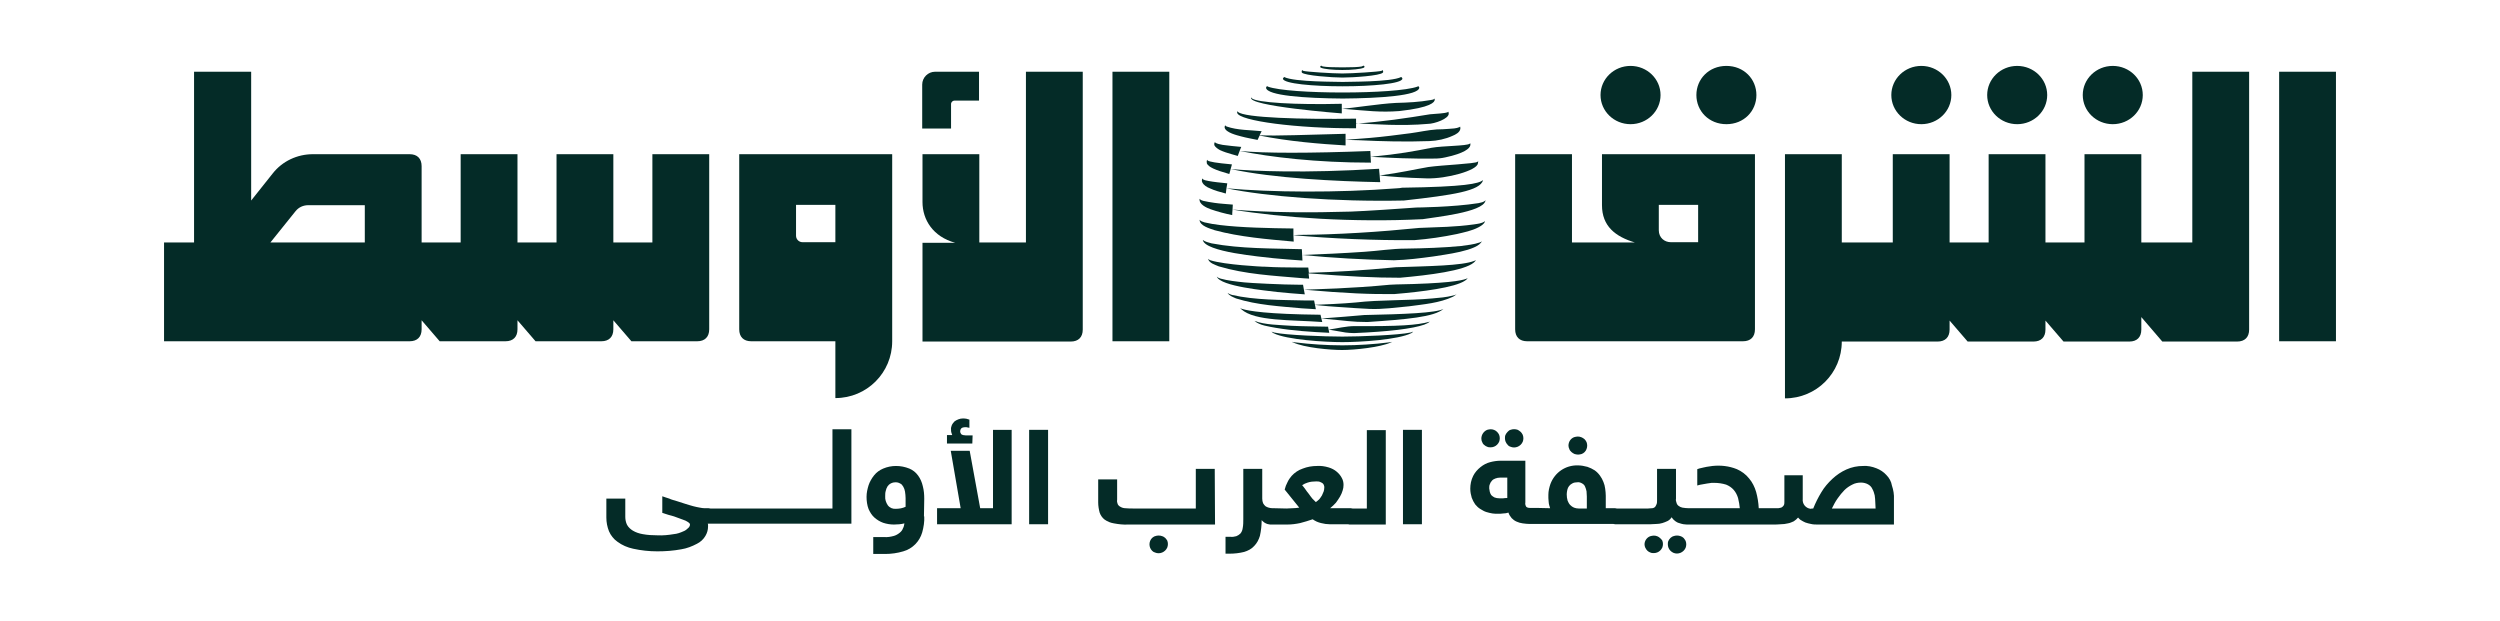
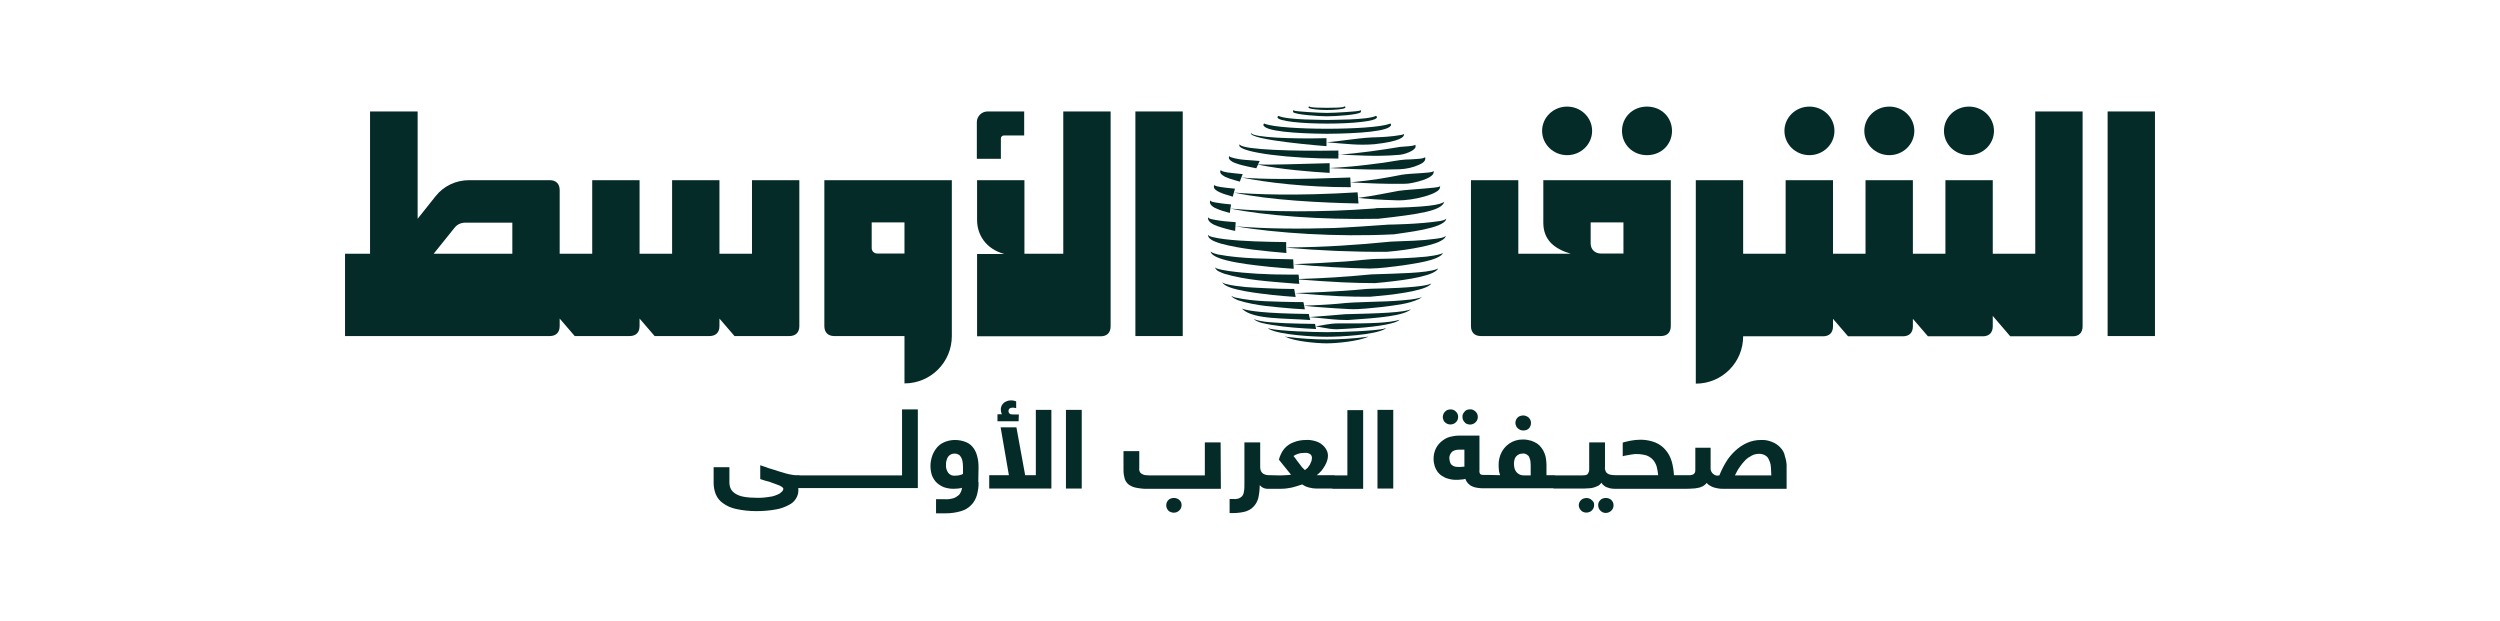
- <svg xmlns="http://www.w3.org/2000/svg" width="762" height="189" viewBox="0 0 762 189" fill="none">
+ <svg xmlns="http://www.w3.org/2000/svg" width="762" height="189" viewBox="-76.2 -18.9 914.4 226.8" fill="none">
  <path d="M369.277 74.175C368.389 73.909 367.323 73.731 366.613 73.109C367.145 76.839 384.552 78.26 388.194 78.704C391.125 78.971 394.144 79.237 396.986 79.415C396.986 79.415 396.897 78.26 396.897 77.727C396.897 77.195 396.808 75.951 396.808 75.951C387.661 75.685 378.247 75.862 369.277 74.175Z" fill="#042B27" />
  <path d="M451.694 73.464C451.516 73.731 451.25 73.82 450.983 73.908C449.207 74.53 447.253 74.708 445.388 74.974C439.882 75.507 434.198 75.685 428.603 75.773C424.251 75.773 420.077 76.484 415.814 76.75C409.42 77.194 403.38 77.461 396.897 77.727C406.222 78.615 415.459 79.148 424.873 79.326C428.869 79.237 432.866 78.704 436.862 78.171C439.971 77.638 450.539 76.484 451.694 73.464Z" fill="#042B27" />
  <path d="M369.01 63.784C371.053 64.495 373.362 65.116 375.583 65.56C375.583 65.56 375.583 64.406 375.671 63.962C375.671 63.429 375.76 62.363 375.76 62.363C373.895 62.185 371.941 62.097 370.165 61.83C369.01 61.653 367.767 61.475 366.701 61.209C366.346 61.12 365.902 60.942 365.636 60.587C365.369 62.274 367.767 63.34 369.01 63.784Z" fill="#042B27" />
  <path d="M433.665 66.803C437.218 66.182 451.96 64.761 452.76 61.208V61.12V61.031C452.316 61.652 451.339 61.741 450.628 61.919C442.724 63.162 431.711 63.251 431.711 63.251C426.738 63.606 416.702 64.317 411.729 64.494C399.65 64.85 387.572 64.85 375.582 63.873C390.68 66.359 412.528 67.869 433.665 66.803Z" fill="#042B27" />
  <path d="M378.336 41.581C379.934 42.025 381.622 42.292 383.309 42.647C383.487 42.203 383.753 41.759 383.931 41.315C392.634 43.091 402.581 43.89 410.13 44.334C410.13 43.801 410.13 43.091 410.13 42.469C410.13 41.936 410.13 41.404 410.13 40.782C398.229 41.048 389.171 41.492 383.931 41.226C384.108 40.871 384.375 40.338 384.552 39.983C381.089 39.627 377.181 39.716 373.895 38.562C373.717 38.473 373.54 38.384 373.451 38.206C373.273 38.384 373.273 38.65 373.273 38.917C373.629 40.427 377.003 41.226 378.336 41.581Z" fill="#042B27" />
  <path d="M435.708 43.002C438.106 42.913 440.592 42.38 442.724 41.404C443.612 41.048 445.033 40.338 445.122 39.183C445.122 39.006 445.122 38.828 445.033 38.562C445.033 38.651 444.944 38.651 444.855 38.739C443.878 39.183 442.724 39.183 441.658 39.272C440.415 39.361 439.171 39.45 437.928 39.45C435.264 39.627 432.599 40.249 429.935 40.604C425.85 41.137 421.764 41.67 417.679 42.025C415.104 42.203 412.617 42.469 410.041 42.558C411.373 42.647 412.706 42.736 414.038 42.736C421.32 43.091 428.514 43.269 435.708 43.002Z" fill="#042B27" />
  <path d="M371.852 45.755C373.007 46.288 374.162 46.643 375.405 46.999C376.027 47.176 376.737 47.354 377.27 47.532C377.448 47.087 377.625 46.555 377.803 46.111C377.98 45.666 378.158 45.134 378.336 44.778C376.471 44.601 374.517 44.423 372.652 44.157C371.852 43.979 370.964 43.89 370.254 43.357C370.076 43.624 370.076 44.068 370.165 44.334C370.52 44.956 371.231 45.4 371.852 45.755Z" fill="#042B27" />
  <path d="M417.679 46.022C399.206 46.732 385.441 46.732 377.892 46.022C387.306 47.887 401.16 49.574 417.857 49.574C417.857 49.663 417.679 46.022 417.679 46.022Z" fill="#042B27" />
  <path d="M374.694 53.038C374.961 52.15 375.227 50.995 375.494 50.107C370.609 49.663 368.744 49.308 368.122 48.953C368.034 48.864 367.945 48.775 367.945 48.686C367.767 49.041 367.767 49.486 367.856 49.841C368.389 50.906 370.254 51.795 374.694 53.038Z" fill="#042B27" />
  <path d="M368.744 57.389C370.254 58.1 371.941 58.544 373.629 58.988C373.717 58.011 373.895 56.857 374.073 55.88C372.208 55.702 369.721 55.436 368.389 55.169C367.767 54.992 366.79 54.992 366.435 54.37C366.346 54.725 366.257 55.169 366.435 55.524C366.879 56.501 367.856 57.034 368.744 57.389Z" fill="#042B27" />
  <path d="M409.242 26.306C418.212 26.306 427.271 25.506 427.448 23.997C427.448 23.819 427.271 23.553 427.093 23.464C424.074 25.062 410.308 24.885 409.242 24.974C408.176 24.885 394.411 25.062 391.391 23.464C391.302 23.641 391.036 23.819 391.036 23.997C391.213 25.506 400.272 26.306 409.242 26.306Z" fill="#042B27" />
  <path d="M409.242 30.036C420.699 29.947 432.333 29.148 432.599 26.75C432.599 26.572 432.422 26.394 432.244 26.217C432.244 26.306 432.155 26.306 432.067 26.394C425.494 28.792 392.901 28.792 386.417 26.394C386.329 26.306 386.24 26.306 386.24 26.217C386.062 26.306 385.973 26.483 385.885 26.75C386.151 29.148 397.785 29.947 409.242 30.036Z" fill="#042B27" />
  <path d="M408.976 34.565C408.976 34.121 408.976 33.499 408.976 33.055C408.976 32.611 408.976 31.989 408.976 31.634C394.943 31.989 382.954 31.279 381.533 29.947C381.444 29.858 381.444 29.769 381.355 29.68C379.934 32.345 408.976 34.565 408.976 34.565Z" fill="#042B27" />
  <path d="M426.471 33.855C436.241 32.789 437.306 31.102 437.306 30.391C437.306 30.213 437.218 30.125 437.218 30.036C437.04 30.391 436.507 30.391 436.152 30.48C432.688 31.102 429.047 31.279 425.495 31.368C420.255 31.634 412.173 32.967 409.064 33.144C416.791 33.766 420.61 34.299 426.471 33.855Z" fill="#042B27" />
  <path d="M413.327 39.094V37.585C418.656 37.851 427.36 38.473 435.175 37.762C437.218 37.762 441.747 36.164 441.569 34.565C441.569 34.387 441.481 34.21 441.481 34.032C441.481 34.121 441.303 34.121 441.214 34.21C440.326 34.565 437.928 34.654 435.885 34.831C428.869 35.986 421.143 37.141 413.327 37.673V36.164C396.72 36.43 379.224 35.897 377.359 34.121C377.27 34.032 377.181 33.943 377.181 33.855C377.092 34.032 377.092 34.21 377.092 34.387C377.625 36.874 395.476 39.183 413.327 39.094Z" fill="#042B27" />
  <path d="M417.768 47.798C424.695 48.153 430.113 48.42 437.129 48.331C438.372 48.331 439.26 48.242 440.504 47.975C446.365 46.732 447.964 45.222 448.141 44.334C448.23 44.068 448.141 43.801 448.141 43.624C448.141 43.713 448.053 43.713 447.964 43.801C447.076 44.512 439.793 44.423 436.33 45.045C430.912 46.111 426.827 46.91 417.768 47.798Z" fill="#042B27" />
  <path d="M420.521 53.482C423.896 53.837 428.248 54.192 434.82 54.37C440.948 54.548 450.184 51.972 450.451 49.841C450.539 49.574 450.539 49.308 450.539 49.041C450.539 49.13 450.45 49.219 450.362 49.308C449.562 49.929 439.793 50.285 435.353 50.906C430.734 51.706 427.182 52.594 420.521 53.482Z" fill="#042B27" />
  <path d="M375.138 51.528C388.283 54.37 407.377 55.258 420.699 55.525C420.699 55.525 420.521 54.104 420.521 53.482C420.432 52.86 420.343 51.439 420.343 51.439C397.519 52.86 382.066 52.15 375.138 51.528Z" fill="#042B27" />
  <path d="M425.85 57.39C407.466 58.811 387.483 58.633 373.806 57.39C385.885 59.876 406.933 61.564 427.892 61.12C442.99 59.432 451.161 58.189 452.049 54.903C450.628 55.969 446.72 56.946 427.36 57.212C426.827 57.301 426.383 57.39 425.85 57.39Z" fill="#042B27" />
  <path d="M431.09 73.198C435.53 72.843 439.793 72.221 444.056 71.333C446.276 70.8 448.585 70.356 450.628 69.29C451.427 68.846 452.227 68.402 452.582 67.603V67.514V67.425V67.337C452.582 67.337 452.582 67.337 452.582 67.425C451.694 68.136 450.273 68.225 449.207 68.402C443.346 69.202 438.905 69.202 432.599 69.468C420.255 70.711 407.821 71.511 395.565 71.6C395.032 71.6 394.588 71.688 394.144 71.688C406.4 72.754 418.922 73.287 431.09 73.198Z" fill="#042B27" />
  <path d="M371.764 68.58C370.254 68.402 368.655 68.136 367.145 67.781C366.613 67.603 365.902 67.425 365.636 66.981C365.636 68.846 368.744 69.645 370.254 70.178C377.803 72.221 386.329 72.932 394.322 73.642C394.322 73.642 394.233 72.31 394.233 71.688C394.233 71.333 394.233 69.645 394.233 69.645C387.128 69.557 378.158 69.379 371.764 68.58Z" fill="#042B27" />
  <path d="M426.738 84.655C435.708 83.855 446.276 82.523 449.207 80.037C449.474 79.77 449.74 79.593 449.829 79.237C449.74 79.326 449.651 79.415 449.385 79.504C445.566 81.013 435.619 81.102 425.406 81.457C415.459 82.434 407.466 82.879 398.94 83.145C398.851 82.523 398.851 81.901 398.762 81.546C397.874 81.546 396.986 81.546 396.098 81.546C390.592 81.457 390.148 81.546 385.352 81.28H384.908C384.908 81.28 373.362 80.747 368.922 79.326C368.655 79.237 368.389 79.06 368.211 78.882C368.566 80.214 370.254 80.658 371.497 81.191C379.579 83.589 388.016 84.033 396.364 84.743C397.075 84.832 397.785 84.832 399.029 84.921C399.029 84.921 398.94 84.211 398.851 83.323C411.64 84.299 418.922 84.655 426.738 84.655Z" fill="#042B27" />
  <path d="M396.009 86.786C391.125 86.786 380.822 86.253 379.313 86.076C376.826 85.809 374.25 85.543 372.03 84.921C371.497 84.743 371.231 84.655 370.876 84.299C371.941 87.319 385.973 88.562 389.348 89.006C392.013 89.273 394.943 89.539 397.697 89.717L397.43 88.296C397.341 87.852 397.164 86.786 397.164 86.786C396.808 86.786 396.364 86.786 396.009 86.786Z" fill="#042B27" />
  <path d="M425.583 86.697C424.962 86.697 424.251 86.786 423.629 86.786C411.729 87.941 401.782 88.118 397.43 88.296C410.574 89.451 418.034 89.717 425.05 89.628C433.488 88.918 443.346 87.674 446.543 85.543C446.898 85.276 447.164 85.099 447.342 84.743C447.253 84.832 447.076 84.921 446.809 85.01C445.388 85.543 440.859 86.431 425.583 86.697Z" fill="#042B27" />
  <path d="M442.902 90.072C440.859 90.605 438.727 90.783 436.596 90.96C428.958 91.671 420.788 91.316 413.15 92.204C409.331 92.559 403.203 92.826 400.627 92.914C400.627 92.914 401.515 93.003 402.226 93.092C404.091 93.269 405.867 93.447 407.555 93.536C410.841 93.802 414.215 93.98 417.413 94.158C421.409 94.335 425.495 93.714 429.491 93.358C434.02 92.737 438.727 92.381 442.902 90.427C443.346 90.161 443.701 89.984 443.967 89.539C443.967 89.539 443.967 89.539 443.878 89.628C443.701 89.895 443.346 89.984 442.902 90.072Z" fill="#042B27" />
  <path d="M397.785 91.582C390.503 91.404 382.51 91.493 375.494 89.894C375.227 89.806 374.961 89.717 374.783 89.628C374.606 89.539 374.25 89.362 374.162 89.273C374.694 90.161 375.76 90.516 376.737 90.96C383.22 93.003 390.059 93.358 396.808 93.98C398.141 94.069 399.739 94.157 401.071 94.246L400.805 92.914C400.805 92.914 400.627 91.937 400.538 91.582C399.562 91.582 398.673 91.582 397.785 91.582Z" fill="#042B27" />
  <path d="M403.736 96.999L402.67 97.088L403.736 97.177C410.041 97.71 411.995 98.154 416.791 98.154C428.603 97.355 437.129 96.644 439.971 94.157C437.573 95.401 428.159 95.756 415.814 96.022C410.663 96.467 408.62 96.644 403.736 96.999Z" fill="#042B27" />
  <path d="M378.602 94.157C378.247 94.069 378.069 93.98 377.892 93.802C377.98 93.891 378.158 94.069 378.336 94.246C382.421 97.976 393.522 97.444 403.025 98.154C403.025 98.154 402.848 97.355 402.759 97.088C402.67 96.733 402.492 95.934 402.492 95.934C386.151 95.756 380.556 94.779 378.602 94.157Z" fill="#042B27" />
  <path d="M412.972 99.397C410.219 99.397 407.555 100.108 404.979 100.463C407.111 100.818 408.532 101.085 410.13 101.351C410.929 101.44 411.818 101.529 412.706 101.529C423.274 101.085 430.557 100.197 434.109 98.953C434.82 98.687 435.353 98.421 435.885 97.976C435.885 97.976 435.797 98.065 435.708 98.065C431.978 99.131 426.294 99.486 412.972 99.397Z" fill="#042B27" />
  <path d="M393.789 99.308C390.059 99.042 385.529 99.042 382.332 97.799C384.02 99.22 386.595 99.486 388.904 99.93C394.144 100.818 399.65 101.174 405.157 101.44C405.157 101.44 405.068 100.996 404.979 100.552C404.89 100.108 404.801 99.753 404.801 99.575C401.249 99.486 397.341 99.486 393.789 99.308Z" fill="#042B27" />
  <path d="M409.153 105.259C404.357 105.259 399.206 104.904 394.943 104.371C394.677 104.371 393.789 104.193 393.789 104.193C393.878 104.282 394.055 104.371 394.144 104.371C397.519 105.969 405.334 106.68 409.064 106.68C412.883 106.68 420.61 105.881 423.985 104.371C424.074 104.282 424.251 104.282 424.34 104.193C424.34 104.193 423.541 104.371 423.185 104.371C419.1 104.904 413.949 105.259 409.153 105.259Z" fill="#042B27" />
  <path d="M409.153 104.282C414.482 104.282 426.205 103.572 430.202 101.529C430.646 101.262 430.734 101.085 430.734 101.085C430.734 101.085 430.29 101.262 429.935 101.351C426.383 102.151 414.304 102.595 409.153 102.595C403.913 102.595 391.835 102.151 388.371 101.351C388.016 101.262 387.572 101.085 387.572 101.085C387.572 101.085 387.661 101.262 388.105 101.529C392.101 103.572 403.913 104.282 409.153 104.282Z" fill="#042B27" />
  <path d="M409.153 23.641C412.262 23.641 420.699 23.108 421.498 22.131C421.764 21.865 421.409 21.332 421.409 21.332C421.409 21.332 421.32 21.51 421.054 21.599C420.343 21.865 412.084 22.398 409.153 22.398C406.134 22.398 397.963 21.865 397.252 21.599C396.986 21.51 396.897 21.332 396.897 21.332C396.897 21.332 396.631 21.776 396.808 22.131C397.608 23.02 406.045 23.641 409.153 23.641Z" fill="#042B27" />
  <path d="M402.581 20.622C403.469 21.066 406.311 21.332 409.153 21.332C411.995 21.332 414.837 21.066 415.725 20.622C415.992 20.444 415.992 20.089 415.548 20C415.548 20 415.548 20.089 415.015 20.266C414.038 20.444 412.173 20.533 409.153 20.533C406.134 20.533 404.269 20.444 403.292 20.266C402.759 20.178 402.759 20 402.759 20C402.315 20.089 402.315 20.533 402.581 20.622Z" fill="#042B27" />
  <path d="M186.947 100.374V97.621L192.453 104.016H212.525C214.834 104.016 216.166 102.683 216.166 100.374V46.999H198.848V73.909H186.947V46.999H169.629V73.909H157.728V46.999H140.41V73.909H128.509V50.64C128.509 48.331 127.177 46.999 124.868 46.999H95.383C90.587 46.999 86.057 49.13 83.127 52.86L76.555 61.12V21.865H59.148V73.909H50V104.016H124.868C127.177 104.016 128.509 102.683 128.509 100.374V97.621L134.016 104.016H154.087C156.396 104.016 157.728 102.683 157.728 100.374V97.621L163.235 104.016H183.306C185.615 104.016 186.947 102.683 186.947 100.374ZM111.191 73.909H82.416L90.054 64.406C91.031 63.162 92.452 62.541 93.962 62.541H111.191V73.909Z" fill="#042B27" />
  <path d="M312.615 73.909H298.494V46.999H281.176V61.564C281.176 66.981 284.373 72.132 291.123 73.997H281.176V104.104H326.381C328.69 104.104 330.022 102.772 330.022 100.463V21.865H312.704V73.909H312.615Z" fill="#042B27" />
  <path d="M356.399 21.865H339.081V104.016H356.399V21.865Z" fill="#042B27" />
  <path d="M228.955 104.016H254.621V121.334C264.213 121.334 271.94 113.607 271.94 104.016V46.999H225.314V100.374C225.314 102.683 226.646 104.016 228.955 104.016ZM242.632 62.452H254.621V73.82H244.586C243.52 73.82 242.632 72.932 242.632 71.866V62.452Z" fill="#042B27" />
  <path d="M289.88 31.723C289.88 31.101 290.412 30.657 290.945 30.657H298.405V21.865H284.995C282.863 21.865 281.087 23.641 281.087 25.773V39.183H289.88V31.723Z" fill="#042B27" />
  <path d="M668.216 73.909H652.674V46.999H635.356V73.909H623.455V46.999H606.137V73.909H594.236V46.999H576.918V73.909H561.376V46.999H544.058V121.423C553.649 121.423 561.376 113.696 561.376 104.104H590.595C592.904 104.104 594.236 102.772 594.236 100.463V97.71L599.742 104.104H619.814C622.123 104.104 623.455 102.772 623.455 100.463V97.71L628.961 104.104H649.033C651.342 104.104 652.674 102.772 652.674 100.463V96.644L659.068 104.104H681.893C684.202 104.104 685.534 102.772 685.534 100.463V21.865H668.216V73.909Z" fill="#042B27" />
  <path d="M712 21.865H694.682V104.016H712V21.865Z" fill="#042B27" />
  <path d="M465.46 104.016H531.269C533.578 104.016 534.91 102.683 534.91 100.374V46.999H488.284V62.541C488.284 68.935 492.369 72.132 498.32 73.909H479.137V46.999H461.818V100.374C461.818 102.683 463.151 104.016 465.46 104.016ZM505.602 62.452H517.592V73.82H509.244C507.379 73.82 505.602 72.487 505.602 70.178V62.452Z" fill="#042B27" />
  <path d="M643.97 37.851C649.023 37.851 653.118 33.875 653.118 28.97C653.118 24.065 649.023 20.089 643.97 20.089C638.918 20.089 634.823 24.065 634.823 28.97C634.823 33.875 638.918 37.851 643.97 37.851Z" fill="#042B27" />
  <path d="M614.84 37.851C619.892 37.851 623.988 33.875 623.988 28.97C623.988 24.065 619.892 20.089 614.84 20.089C609.788 20.089 605.693 24.065 605.693 28.97C605.693 33.875 609.788 37.851 614.84 37.851Z" fill="#042B27" />
  <path d="M585.621 37.851C590.673 37.851 594.769 33.875 594.769 28.97C594.769 24.065 590.673 20.089 585.621 20.089C580.569 20.089 576.474 24.065 576.474 28.97C576.474 33.875 580.569 37.851 585.621 37.851Z" fill="#042B27" />
  <path d="M526.207 37.851C531.535 37.851 535.354 33.855 535.354 28.97C535.354 24.085 531.535 20.089 526.207 20.089C520.878 20.089 517.059 24.085 517.059 28.97C517.059 33.855 520.878 37.851 526.207 37.851Z" fill="#042B27" />
  <path d="M496.988 37.851C502.04 37.851 506.135 33.875 506.135 28.97C506.135 24.065 502.04 20.089 496.988 20.089C491.936 20.089 487.84 24.065 487.84 28.97C487.84 33.875 491.936 37.851 496.988 37.851Z" fill="#042B27" />
  <path d="M253.467 154.993H248.582H242.099H235.616H229.133H222.561H216.521C216.344 154.993 216.166 154.904 215.988 154.904H214.745C214.301 154.904 213.768 154.816 213.324 154.727C212.702 154.638 211.992 154.46 211.281 154.283C210.571 154.105 209.772 153.839 208.884 153.572C207.995 153.306 207.196 153.039 206.397 152.773C205.598 152.507 204.709 152.329 203.999 151.974C203.288 151.707 202.489 151.53 201.867 151.263V156.325C203.2 156.769 204.354 157.125 205.42 157.391C206.397 157.746 207.285 158.102 208.084 158.368C208.706 158.546 209.239 158.812 209.772 159.167C210.127 159.434 210.305 159.611 210.305 159.878C210.305 160.233 210.127 160.588 209.86 160.855C209.416 161.299 208.884 161.743 208.351 161.921C207.374 162.365 206.397 162.72 205.331 162.809C203.733 163.075 202.045 163.253 200.358 163.164C198.848 163.164 197.338 163.075 195.917 162.809C194.851 162.631 193.786 162.276 192.898 161.743C192.187 161.299 191.565 160.766 191.121 159.967C190.766 159.256 190.588 158.368 190.588 157.569V151.974H184.816V157.746C184.816 159.167 185.082 160.588 185.615 161.921C186.148 163.164 187.036 164.318 188.191 165.118C189.612 166.183 191.299 166.894 192.986 167.249C195.384 167.782 197.871 168.049 200.358 168.049C202.844 168.049 205.242 167.871 207.64 167.427C209.328 167.16 210.926 166.539 212.436 165.739C213.502 165.207 214.39 164.407 215.012 163.342C215.544 162.453 215.811 161.476 215.811 160.5C215.811 160.322 215.811 160.233 215.811 160.055C215.811 159.878 215.811 159.789 215.722 159.611H215.9C215.988 159.611 216.166 159.611 216.255 159.611H222.649H222.738H229.133H229.221H235.616H235.705H242.099H242.188H248.493C248.582 159.611 248.671 159.611 248.76 159.611H259.506V130.837H253.733V154.993H253.467Z" fill="#042B27" />
  <path d="M281.709 152.063C281.709 150.73 281.62 149.487 281.265 148.155C280.998 147 280.554 145.935 279.844 144.958C279.133 143.981 278.245 143.27 277.18 142.826C275.847 142.293 274.515 142.027 273.094 142.027C271.762 142.027 270.43 142.293 269.186 142.826C268.121 143.27 267.144 143.981 266.433 144.869C265.723 145.757 265.101 146.823 264.746 147.888C264.391 149.043 264.124 150.197 264.124 151.441C264.124 152.684 264.302 154.016 264.746 155.171C265.19 156.148 265.723 157.036 266.522 157.746C267.321 158.457 268.21 158.99 269.186 159.345C270.252 159.7 271.407 159.878 272.473 159.878C273.538 159.878 274.693 159.789 275.67 159.523C275.581 160.056 275.492 160.588 275.226 161.032C275.048 161.565 274.693 162.009 274.249 162.365C273.716 162.809 273.094 163.164 272.473 163.342C271.496 163.608 270.519 163.786 269.453 163.697H266.167V168.848H269.808C271.673 168.848 273.538 168.581 275.314 168.049C278.156 167.249 280.288 165.029 281.087 162.276C281.531 160.677 281.798 158.99 281.709 157.391H281.62L281.709 152.063ZM276.025 154.46C275.137 154.905 274.071 155.082 273.094 155.082C272.117 155.171 271.229 154.816 270.607 154.016C270.075 153.217 269.719 152.24 269.808 151.263C269.808 150.73 269.808 150.109 269.986 149.576C270.075 149.132 270.252 148.688 270.519 148.244C271.052 147.444 271.94 147 272.917 147C273.449 147 273.893 147.089 274.338 147.356C274.782 147.533 275.048 147.888 275.314 148.332C275.581 148.777 275.759 149.309 275.847 149.842C275.936 150.464 276.025 151.174 276.025 151.796V154.46Z" fill="#042B27" />
  <path d="M302.668 154.905H298.761L295.563 137.409H289.791L292.81 154.905H285.617V159.789H308.352V131.014H302.668V154.905Z" fill="#042B27" />
  <path d="M288.547 135.188H296.363L296.452 132.702H294.32C293.876 132.702 293.343 132.613 292.988 132.346C292.544 131.813 292.544 131.103 292.988 130.57C293.343 130.304 293.698 130.215 294.054 130.215C294.231 130.215 294.409 130.215 294.587 130.215C294.853 130.304 295.119 130.304 295.475 130.392V127.906C295.208 127.817 294.853 127.728 294.587 127.639C294.231 127.551 293.787 127.551 293.432 127.551C292.988 127.551 292.544 127.639 292.1 127.817C291.656 127.995 291.301 128.172 290.945 128.439C290.59 128.794 290.324 129.149 290.146 129.504C289.968 129.948 289.791 130.481 289.88 131.014C289.88 131.281 289.88 131.547 289.968 131.813C290.057 132.08 290.146 132.346 290.235 132.613H288.636V135.188H288.547Z" fill="#042B27" />
  <path d="M319.454 131.014H313.681V159.789H319.454V131.014Z" fill="#042B27" />
  <path d="M355.156 163.963C354.889 163.697 354.534 163.519 354.268 163.43C353.557 163.164 352.758 163.164 352.047 163.43C351.692 163.519 351.426 163.786 351.159 163.963C350.627 164.496 350.36 165.207 350.36 165.917C350.36 166.628 350.627 167.338 351.159 167.871C351.426 168.137 351.692 168.315 352.047 168.404C353.468 169.025 355.156 168.315 355.778 166.894C356.044 166.183 356.044 165.473 355.778 164.762C355.6 164.496 355.422 164.23 355.156 163.963Z" fill="#042B27" />
  <path d="M364.481 142.915V154.993H345.475C344.676 154.993 343.788 154.993 342.989 154.904C342.456 154.904 341.923 154.727 341.479 154.46C341.124 154.283 340.857 154.016 340.68 153.661C340.502 153.217 340.413 152.773 340.502 152.329V146.112H334.729V153.128C334.729 154.194 334.907 155.26 335.173 156.237C335.44 157.036 335.973 157.835 336.683 158.368C337.571 158.99 338.459 159.345 339.525 159.523C340.946 159.789 342.456 159.967 343.877 159.878H370.343L370.254 142.915H364.481Z" fill="#042B27" />
  <path d="M416.613 154.993H412.262C412.084 154.993 411.906 154.904 411.729 154.904H405.423C406.045 154.372 406.666 153.839 407.199 153.217C407.643 152.595 408.087 151.974 408.443 151.352C408.798 150.73 409.064 150.109 409.242 149.487C409.42 148.954 409.508 148.421 409.508 147.8C409.508 147 409.331 146.29 408.976 145.668C408.62 144.958 408.087 144.336 407.466 143.803C406.755 143.181 405.867 142.737 404.979 142.471C403.825 142.116 402.581 141.938 401.427 142.027C399.917 142.027 398.407 142.293 397.075 142.826C395.743 143.27 394.588 144.069 393.7 145.046C393.522 145.313 393.256 145.579 393.078 145.846C392.812 146.201 392.634 146.556 392.457 146.911C392.279 147.267 392.101 147.711 391.924 148.066C391.835 148.421 391.657 148.865 391.569 149.221L396.009 154.727C395.387 154.816 394.677 154.904 394.055 154.904C393.345 154.904 392.723 154.993 392.101 154.993L388.371 154.904C388.194 154.904 388.105 154.904 387.927 154.904H387.838C387.394 154.904 387.039 154.816 386.684 154.727C386.329 154.638 385.973 154.46 385.707 154.283C385.441 154.016 385.174 153.75 384.996 153.395C384.819 152.951 384.73 152.507 384.73 151.974V142.915H378.957V158.19C378.957 159.079 378.957 160.056 378.78 160.944C378.691 161.565 378.513 162.098 378.069 162.631C377.714 162.986 377.27 163.253 376.826 163.43C376.204 163.608 375.582 163.697 374.961 163.608H373.54V168.759H374.872C376.293 168.759 377.803 168.581 379.224 168.226C380.378 167.871 381.444 167.338 382.243 166.45C383.131 165.562 383.664 164.496 384.02 163.342C384.375 161.743 384.552 160.144 384.552 158.546C384.819 158.812 385.085 159.079 385.352 159.256C385.618 159.434 385.973 159.611 386.24 159.7C386.506 159.789 386.773 159.789 387.128 159.878C387.306 159.878 387.572 159.878 387.838 159.878H388.194C388.283 159.878 388.46 159.878 388.549 159.878H392.368C393.7 159.878 395.032 159.7 396.276 159.434C397.608 159.079 398.851 158.723 400.094 158.279C400.538 158.546 400.894 158.812 401.338 158.99C401.782 159.167 402.226 159.345 402.67 159.434C403.114 159.523 403.558 159.611 404.002 159.7C404.446 159.7 404.801 159.789 405.245 159.789H410.929C411.107 159.878 411.285 159.878 411.462 159.878H422.386V131.103H416.613V154.993ZM403.469 149.753C403.292 150.197 403.114 150.553 402.936 150.997C402.67 151.441 402.404 151.796 402.137 152.151C401.782 152.507 401.427 152.773 401.071 153.039C400.716 152.684 400.361 152.329 400.006 151.974C399.65 151.53 399.295 151.086 398.94 150.553C398.585 150.109 398.141 149.576 397.874 149.132C397.519 148.688 397.252 148.244 396.897 147.888C397.43 147.533 397.963 147.267 398.585 147.089C399.384 146.823 400.272 146.734 401.16 146.734C401.604 146.734 402.048 146.734 402.404 146.911C402.67 147 402.936 147.178 403.203 147.356C403.38 147.533 403.469 147.711 403.558 147.977C403.647 148.155 403.647 148.421 403.647 148.599C403.647 149.043 403.558 149.398 403.469 149.753Z" fill="#042B27" />
  <path d="M433.399 131.014H427.626V159.789H433.399V131.014Z" fill="#042B27" />
  <path d="M451.516 133.679C451.516 134.034 451.605 134.478 451.783 134.744C451.871 135.099 452.138 135.455 452.404 135.632C452.671 135.899 453.026 136.076 453.292 136.165C453.648 136.343 454.003 136.343 454.358 136.343C455.069 136.343 455.779 136.076 456.312 135.544C456.579 135.277 456.756 135.011 456.934 134.655C457.2 133.945 457.2 133.234 456.934 132.524C456.756 132.169 456.579 131.902 456.312 131.636C455.779 131.103 455.069 130.837 454.358 130.837C454.003 130.837 453.648 130.925 453.292 131.014C452.227 131.458 451.516 132.524 451.516 133.679Z" fill="#042B27" />
  <path d="M460.397 136.165C461.818 136.787 463.506 136.076 464.127 134.655C464.394 133.945 464.394 133.234 464.127 132.524C463.95 132.169 463.772 131.902 463.506 131.636C463.239 131.369 462.884 131.192 462.618 131.014C461.907 130.748 461.108 130.748 460.397 131.014C460.042 131.103 459.776 131.369 459.509 131.636C459.243 131.902 459.065 132.169 458.888 132.524C458.71 132.879 458.71 133.234 458.71 133.59C458.71 134.3 458.976 135.011 459.509 135.544C459.687 135.81 460.042 136.076 460.397 136.165Z" fill="#042B27" />
  <path d="M480.913 133.057C480.558 133.057 480.202 133.146 479.847 133.235C478.781 133.59 478.071 134.655 478.071 135.81C478.071 136.165 478.16 136.521 478.337 136.876C478.426 137.231 478.693 137.497 478.959 137.764C479.225 138.03 479.581 138.208 479.936 138.386C480.291 138.474 480.646 138.563 481.002 138.563C481.357 138.563 481.712 138.474 482.067 138.386C482.778 138.119 483.311 137.586 483.577 136.876C483.844 136.165 483.844 135.455 483.577 134.744C483.4 134.389 483.222 134.123 482.955 133.856C482.334 133.323 481.623 133.057 480.913 133.057Z" fill="#042B27" />
  <path d="M513.151 163.963C512.885 163.697 512.53 163.519 512.263 163.43C511.553 163.164 510.753 163.164 510.043 163.43C509.688 163.519 509.421 163.786 509.155 163.963C508.888 164.23 508.711 164.496 508.533 164.851C508.356 165.207 508.355 165.562 508.355 165.917C508.355 166.628 508.622 167.338 509.155 167.871C509.421 168.137 509.688 168.315 510.043 168.493C511.464 169.114 513.151 168.404 513.773 166.983C514.039 166.272 514.039 165.562 513.773 164.851C513.595 164.585 513.418 164.23 513.151 163.963Z" fill="#042B27" />
  <path d="M506.046 164.052C505.514 163.519 504.803 163.253 504.093 163.253C503.737 163.253 503.382 163.341 503.027 163.43C501.961 163.786 501.251 164.851 501.251 165.917C501.251 166.628 501.606 167.338 502.139 167.871C502.405 168.137 502.76 168.315 503.027 168.404C503.382 168.581 503.737 168.581 504.093 168.581C504.803 168.581 505.514 168.315 506.046 167.782C506.313 167.516 506.491 167.249 506.668 166.894C506.935 166.183 506.935 165.473 506.668 164.762C506.579 164.585 506.313 164.318 506.046 164.052Z" fill="#042B27" />
  <path d="M574.964 144.78C574.165 143.892 573.099 143.181 571.945 142.737C570.612 142.204 569.28 141.938 567.859 142.027C566.083 142.027 564.395 142.382 562.797 143.092C561.198 143.803 559.777 144.78 558.534 145.934C557.202 147.178 556.047 148.51 555.159 150.02C554.182 151.618 553.383 153.217 552.672 154.993C552.406 154.993 552.14 154.993 551.873 155.082C550.363 154.904 549.298 153.572 549.475 152.062V144.869H543.88V152.95C543.88 153.306 543.88 153.661 543.702 154.016C543.525 154.283 543.347 154.46 543.081 154.638C542.726 154.816 542.37 154.816 542.015 154.904C541.571 154.904 541.038 154.904 540.416 154.904H538.551H536.065C535.976 153.217 535.709 151.53 535.265 149.931C534.821 148.421 534.111 147 533.134 145.846C532.157 144.602 530.825 143.625 529.404 143.004C527.006 142.027 524.43 141.76 521.944 142.027C521.322 142.116 520.789 142.204 520.167 142.293C519.546 142.382 519.102 142.56 518.569 142.648C518.125 142.737 517.77 142.826 517.326 143.004V147.977C517.858 147.799 518.391 147.711 518.924 147.622C519.457 147.533 519.99 147.444 520.434 147.355C520.878 147.267 521.322 147.267 521.677 147.178C521.944 147.178 522.299 147.178 522.565 147.178C523.72 147.178 524.963 147.355 526.118 147.711C527.006 148.066 527.805 148.599 528.427 149.309C529.049 150.02 529.493 150.908 529.759 151.796C530.026 152.862 530.203 153.927 530.292 154.904H514.928C514.839 154.904 514.75 154.904 514.661 154.904C514.039 154.904 513.418 154.816 512.796 154.727C512.352 154.638 511.997 154.46 511.642 154.194C511.375 154.016 511.109 153.661 511.02 153.306C510.842 152.862 510.753 152.418 510.842 151.974V142.915H505.069V152.506C505.069 152.95 505.07 153.395 504.892 153.75C504.803 154.016 504.625 154.283 504.448 154.549C504.181 154.727 503.915 154.904 503.56 154.904C503.116 154.904 502.672 154.993 502.316 154.993H498.764C498.675 154.993 498.675 154.993 498.586 154.993H492.814C492.636 154.993 492.458 154.904 492.281 154.904H489.439V151.085C489.439 150.375 489.35 149.664 489.261 148.954C489.172 148.243 488.995 147.533 488.728 146.911C488.462 146.201 488.107 145.579 487.662 144.957C487.218 144.336 486.686 143.803 486.064 143.359C485.353 142.915 484.643 142.56 483.844 142.293C482.867 142.027 481.89 141.849 480.913 141.849C477.183 141.76 473.897 143.981 472.565 147.533C472.209 148.599 471.943 149.664 471.943 150.819C471.943 151.174 471.943 151.441 471.943 151.796C471.943 152.24 472.032 152.595 472.032 152.95C472.032 153.306 472.12 153.661 472.209 154.016C472.298 154.371 472.387 154.638 472.476 154.904L468.568 154.816C468.39 154.816 468.302 154.816 468.124 154.816H466.348C465.904 154.816 465.46 154.727 465.193 154.46C464.927 154.016 464.838 153.572 464.927 153.128V140.428H457.378C456.312 140.428 455.158 140.606 454.181 140.872C453.115 141.139 452.138 141.671 451.25 142.382C450.362 143.092 449.562 143.981 449.03 145.046C448.408 146.29 448.141 147.622 448.141 148.954C448.141 149.931 448.319 150.819 448.585 151.707C448.852 152.418 449.207 153.128 449.651 153.75C450.095 154.283 450.628 154.816 451.25 155.171C451.871 155.526 452.404 155.881 453.026 156.059C453.648 156.237 454.269 156.414 454.891 156.503C455.424 156.592 455.957 156.592 456.578 156.592C457.111 156.592 457.644 156.592 458.177 156.503C458.71 156.503 459.243 156.414 459.776 156.237C459.953 156.858 460.309 157.391 460.753 157.924C461.197 158.368 461.641 158.723 462.262 158.99C462.884 159.256 463.417 159.434 464.127 159.523C464.838 159.611 465.548 159.7 466.17 159.7H468.657C468.834 159.7 468.923 159.7 469.101 159.7H491.748C491.925 159.7 492.103 159.789 492.281 159.789H498.675H503.116C503.737 159.789 504.27 159.7 504.892 159.7C505.514 159.7 506.046 159.611 506.668 159.434C507.201 159.256 507.734 159.078 508.267 158.812C508.8 158.546 509.244 158.102 509.51 157.657C509.776 158.102 510.132 158.457 510.576 158.812C510.931 159.078 511.375 159.345 511.819 159.434C512.263 159.611 512.707 159.7 513.151 159.789C513.507 159.789 513.773 159.878 514.128 159.878H514.217C514.306 159.878 514.395 159.878 514.572 159.878H538.285H540.15C541.127 159.878 542.015 159.878 542.814 159.789C543.525 159.789 544.235 159.7 544.946 159.523C545.568 159.434 546.1 159.167 546.722 158.901C547.255 158.546 547.699 158.19 548.054 157.746C548.321 158.013 548.587 158.368 548.942 158.546C549.386 158.812 549.83 159.078 550.275 159.256C550.807 159.434 551.429 159.611 551.962 159.7C552.672 159.878 553.383 159.878 554.005 159.878H577.273V152.24C577.362 150.73 577.096 149.309 576.651 147.977C576.474 146.823 575.852 145.668 574.964 144.78ZM458.177 151.885C457.822 151.885 457.378 151.885 457.023 151.885C456.49 151.885 455.957 151.796 455.513 151.618C455.158 151.441 454.802 151.174 454.536 150.908C454.358 150.641 454.181 150.286 454.092 149.931C454.003 149.576 454.003 149.22 453.914 148.865C453.914 148.421 453.914 147.977 454.092 147.622C454.181 147.267 454.447 146.823 454.713 146.556C454.98 146.201 455.335 146.023 455.779 145.846C456.223 145.668 456.756 145.579 457.2 145.579H459.42V151.796C458.976 151.796 458.621 151.796 458.177 151.885ZM483.755 154.993H481.179C480.735 154.993 480.202 154.904 479.758 154.727C479.314 154.549 478.959 154.283 478.604 153.927C478.248 153.572 477.982 153.039 477.804 152.595C477.627 151.974 477.538 151.352 477.538 150.641C477.538 150.197 477.627 149.753 477.716 149.309C477.804 148.865 477.982 148.51 478.248 148.155C478.515 147.799 478.87 147.533 479.225 147.355C479.669 147.089 480.202 147 480.735 147C481.268 146.911 481.801 147.089 482.245 147.355C482.689 147.622 482.955 147.888 483.133 148.332C483.311 148.776 483.488 149.22 483.577 149.753C483.577 150.286 483.666 150.819 483.666 151.352V154.993H483.755ZM571.678 154.993H558.356C558.889 153.927 559.422 152.862 560.133 151.885C560.754 150.997 561.465 150.109 562.175 149.398C562.886 148.688 563.685 148.155 564.573 147.711C565.372 147.267 566.349 147.089 567.237 147.089C567.948 147.089 568.747 147.267 569.369 147.622C569.991 147.977 570.435 148.421 570.701 149.043C571.056 149.664 571.234 150.286 571.412 150.997C571.5 151.707 571.589 152.418 571.589 153.128L571.678 154.993Z" fill="#042B27" />
</svg>
